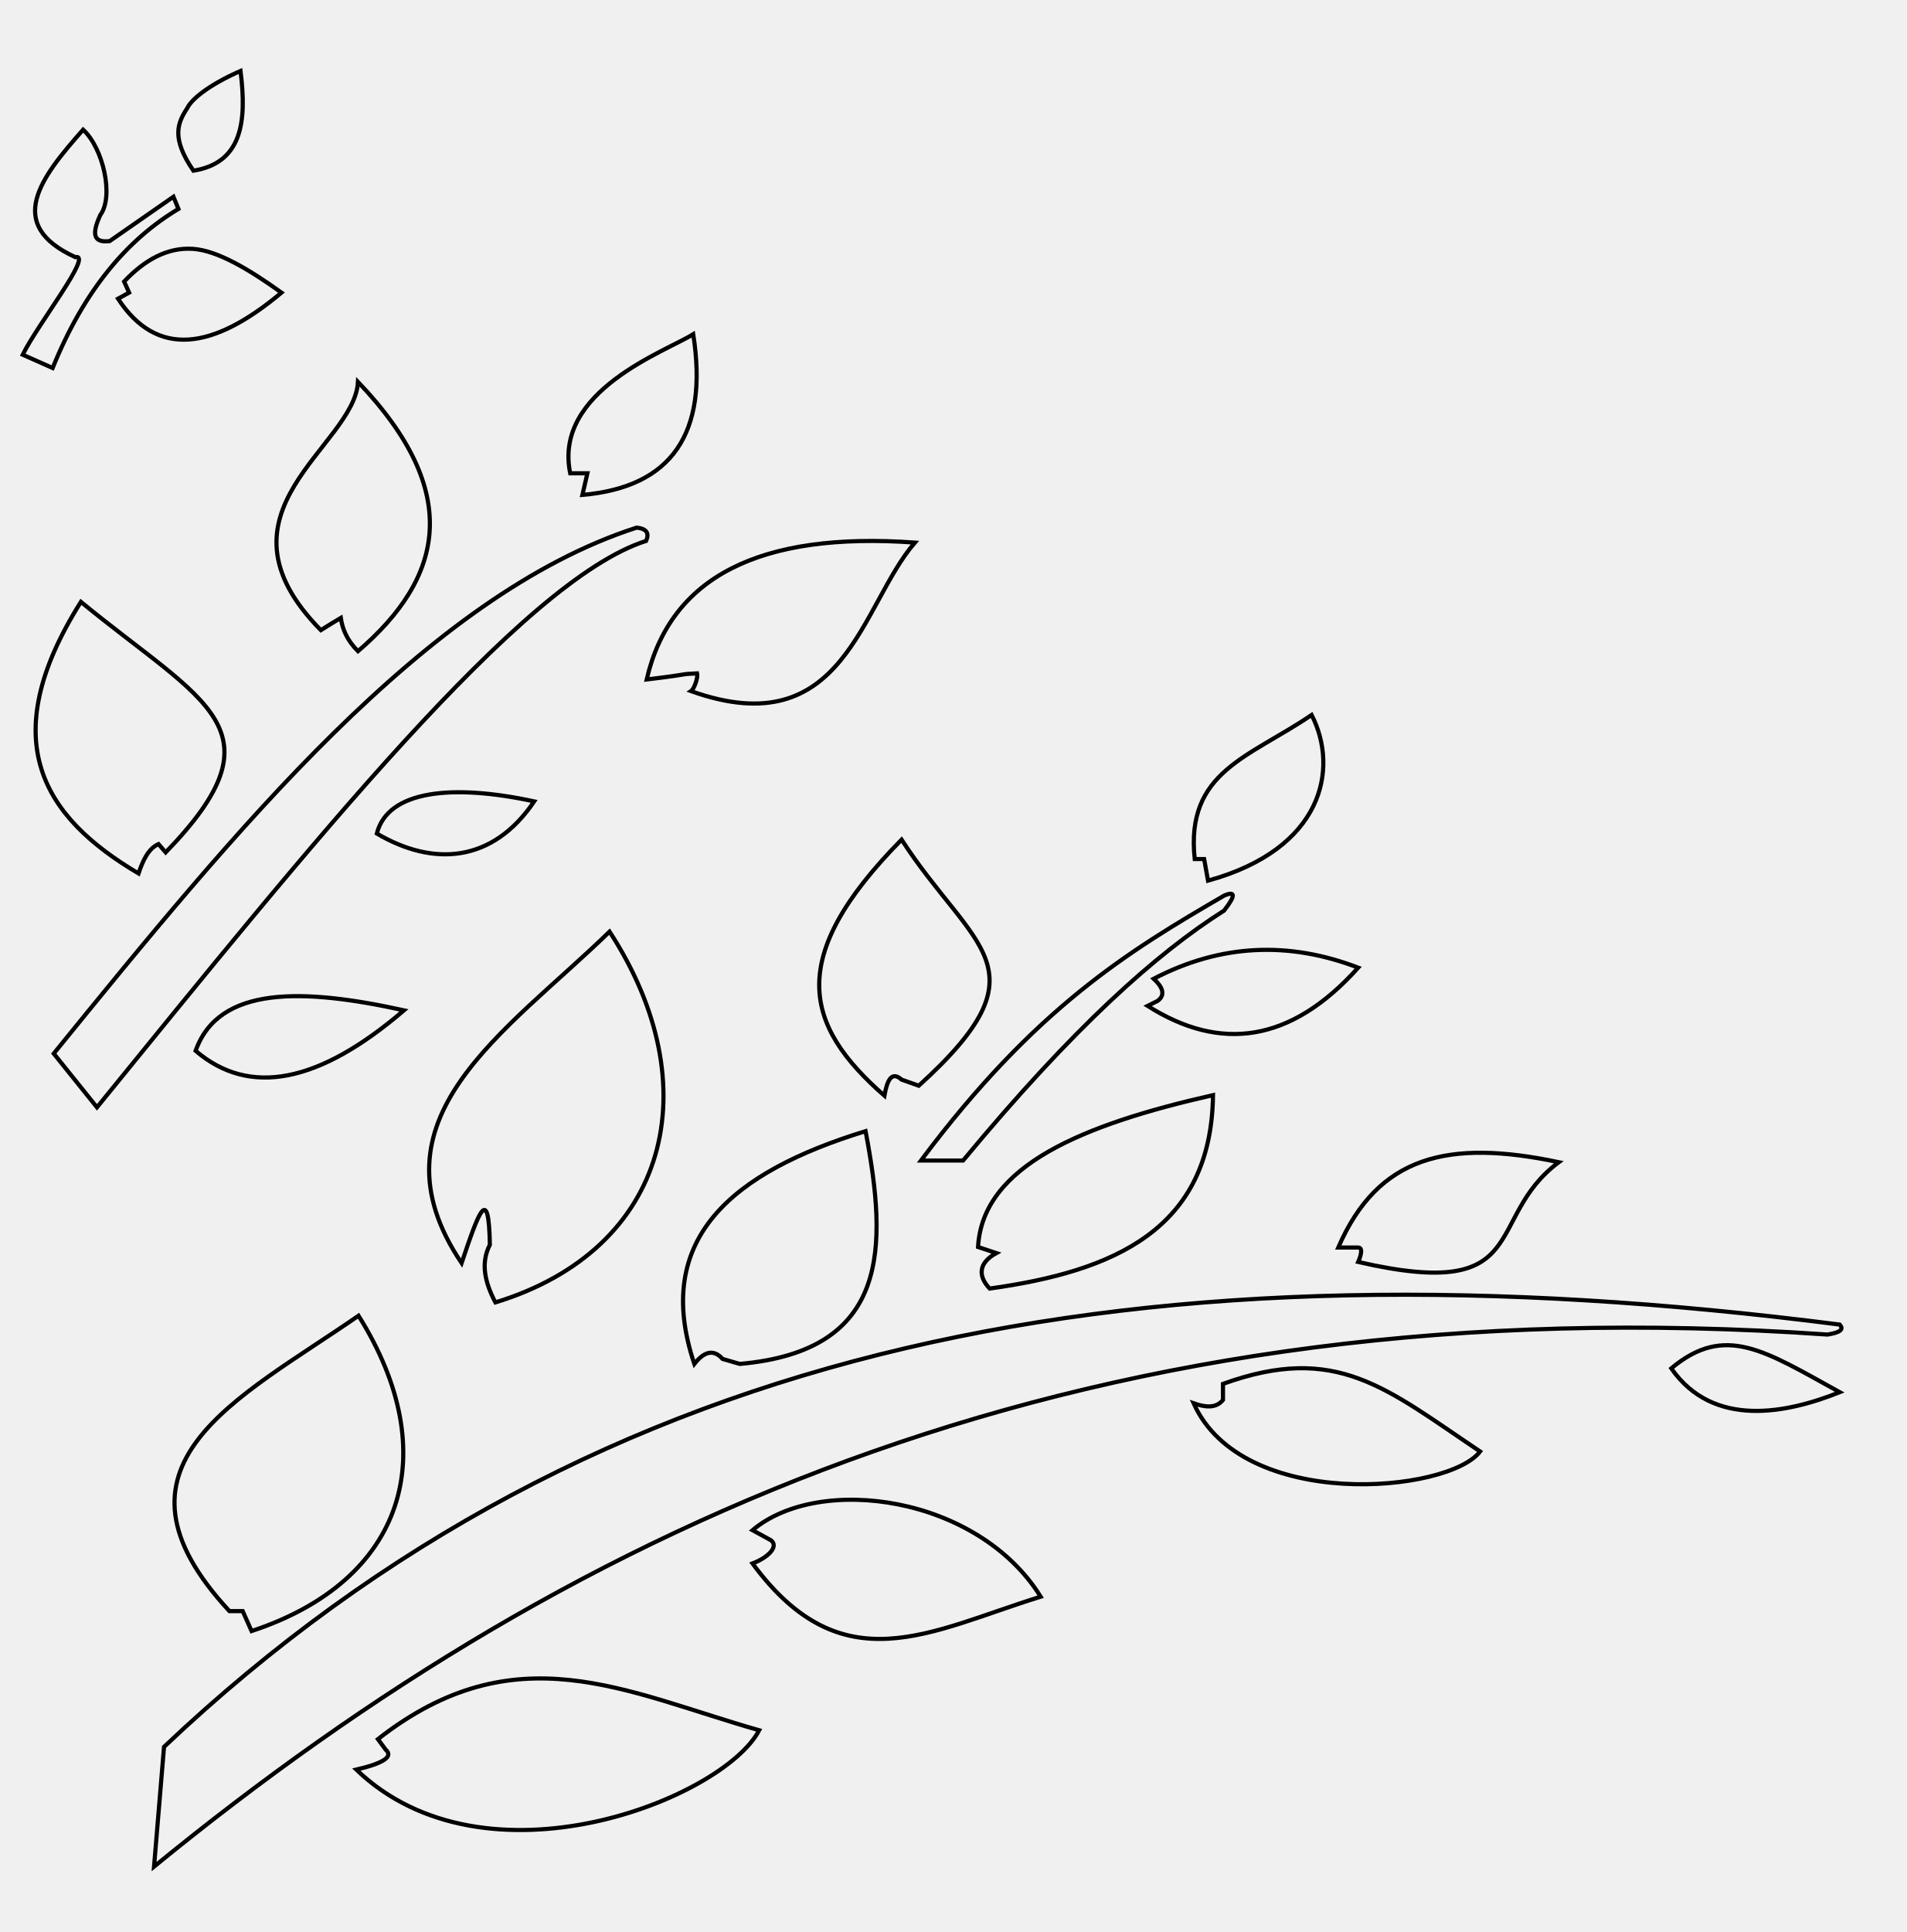
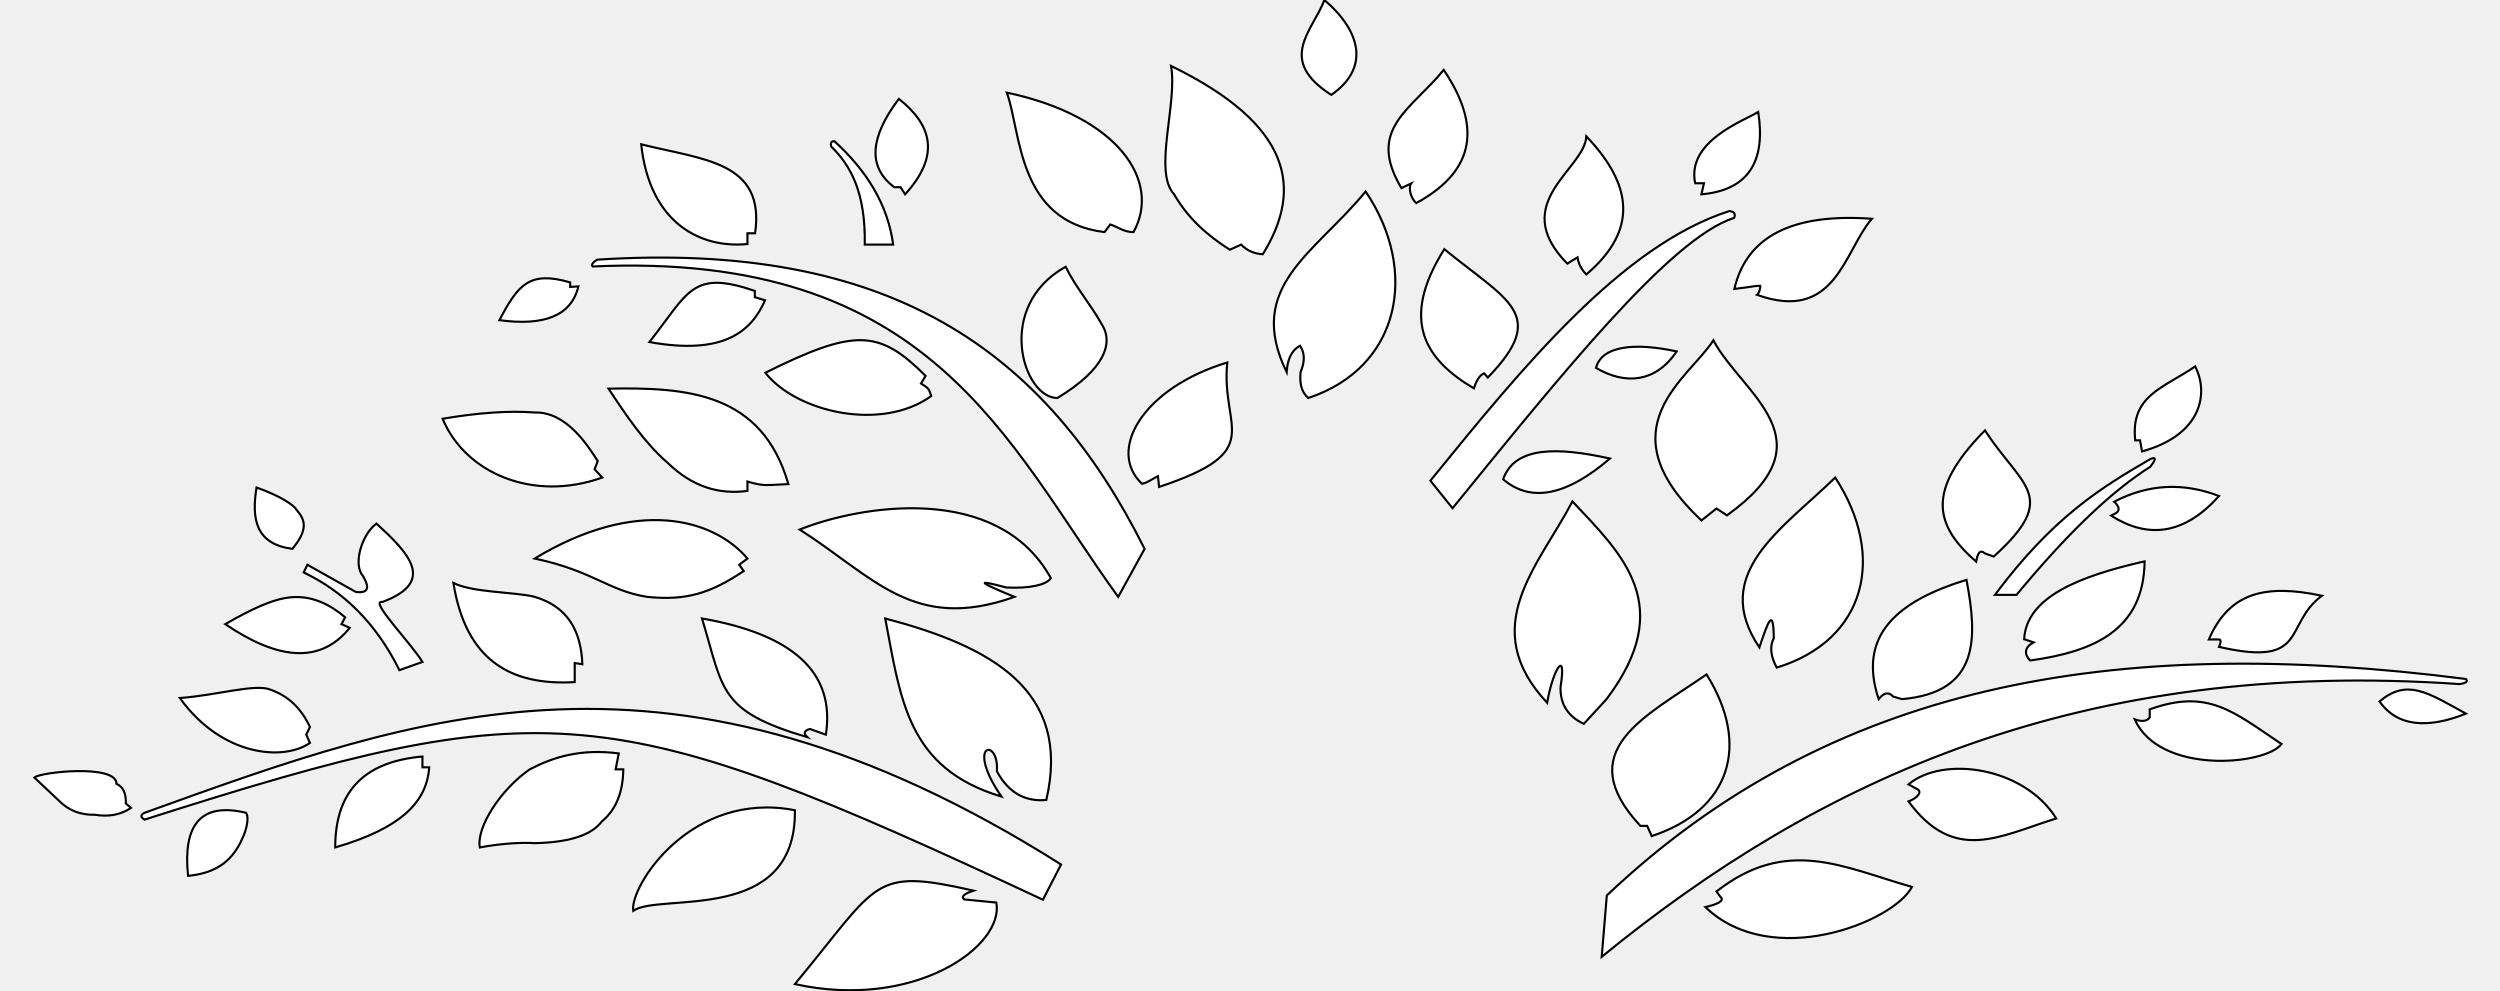
- <svg xmlns="http://www.w3.org/2000/svg" version="1.1" id="Слой_1" x="0px" y="0px" viewBox="0 0 344 348.6" style="enable-background:new 0 0 344 348.6;" xml:space="preserve">
-   <style type="text/css">
- 	.st0{fill:none;stroke:#000000;stroke-width:0.75;stroke-miterlimit:10;}
- </style>
-   <path class="st0" d="M64.6,68.9c-0.6,11.7-27.8,23.4-6.7,44.8c1.4-0.9,2.6-1.6,3.6-2.2c0.3,2,1.1,4,3.1,6  C80,104.3,83.7,88.9,64.6,68.9z M125.1,60.3c-4.9,3.1-25.3,10.2-22.2,25.1h3.1l-0.9,3.9C121.2,87.9,127.9,78.2,125.1,60.3z   M165.1,97.9c-28-2-44.1,6.2-48.4,24.7c9.1-1.1,5.3-0.9,9.1-1.1c0.2,0.7-0.5,2.8-1.1,3.2C152.4,134.6,155.3,109.2,165.1,97.9z   M96.4,144.6c-14.8-3.2-26.4-2-28.4,5.8C78.2,156.4,88.9,155.7,96.4,144.6z M14.6,108.6c-15.8,25.1-6.7,38.9,10.4,49  c0.8-2.4,1.8-4.5,3.6-5.3l1.3,1.5C51.5,131.5,36.9,126.9,14.6,108.6z M72.9,182.3c-18.2-4-33.4-4.5-37.6,7.3  C45,197.9,57.5,195.5,72.9,182.3z M64.7,237.4c-21.8,15.1-47.8,26.9-23.3,53.3h2.4l1.6,3.6C73,285.2,80.3,262.3,64.7,237.4z   M110,168.1c-18.7,18.2-44.2,33.8-26.7,59.8c3.1-9.2,4.9-14.4,5.1-3.3c-1.7,3.3-0.9,6.8,1,10.4C120.8,225.4,128.1,195.9,110,168.1z   M130.4,245.2l3.1,0.9c27.1-2.4,26.7-21,22.7-42c-24.1,7.4-38.5,19.4-30.9,42C127.1,243.8,128.8,243.4,130.4,245.2z M162.7,151.5  c-21,21.3-17.6,33.5-3.1,46.2c0.5-2.8,1.3-4.5,3.1-2.9l3.1,1.1C189.3,174.6,175.6,171.4,162.7,151.5z M217.3,155l0.7,3.9  c20.7-5.7,23.7-20.1,18.7-29.9c-11.3,7.7-22.8,10.2-21.1,26H217.3z M208.2,176.6c1.6,1.5,2.2,2.9,0.7,4l-1.8,0.9  c13.1,8.3,25.8,6.7,38-6.9C232.6,169.8,220.3,170.3,208.2,176.6z M179.8,226.1c-3.3,1.8-3.3,4.2-1.2,6.4c22.3-3.1,40-10.6,40.3-34.9  c-23.4,5.3-41.6,12.7-42.4,27.4L179.8,226.1z M281.3,209.7c-19.9-4.2-32.6-1.2-39.8,15.4c0,0,2.4,0,3.6,0s0,2.6,0,2.6  C276.9,235,267.6,219.9,281.3,209.7z M215.4,253.2c8.8,19.6,46,16.2,51.7,8.7c-17-11.4-25.9-19.6-46.4-12.2v2.9  C219.4,254.2,217.4,253.9,215.4,253.2z M187.8,288.1c-11.3-18.2-39.9-22.2-52-12l3.3,1.8c1.5,1.1-0.4,3.1-3.3,4.2  C152,304.1,167.8,294.3,187.8,288.1z M69.6,315.7c1.5,1.3-0.6,2.5-5.3,3.6c23.3,22.4,66.2,5.3,72.7-7.1c-24.2-6.9-44-17.8-68.8,1.6  L69.6,315.7z M301.6,246.9c7.6,10.9,20.9,8.1,30.4,4.3C318.4,243.7,311.3,238.8,301.6,246.9z M116.6,97.6c0.6-1.4,0.1-2.2-1.7-2.4  C77,107.4,42.2,150.1,9.7,190.1l7.8,9.7C55.6,153,94.2,104.7,116.6,97.6z M166.2,209.4h7.6c19.9-24,34.8-37.3,47.1-45.1  c2.1-2.7,2.1-3.6,0-2.7C203.9,171.5,186.9,181.7,166.2,209.4z M329.8,240.8c2.5-0.4,2.9-1,2.2-1.8c-124.9-16-224,2-302.4,76.2  l-1.8,21.6C104.4,274.2,196.7,231.6,329.8,240.8z M34.8,44.9c-4.6-0.3-8.7,2-12.4,5.9l0.9,2l-2,1.1c7,10.7,17.1,9.3,29.5-1.1  C44.8,48.5,39.2,45.2,34.8,44.9z M43.4,12.8c-5.9,2.6-8.9,5.2-9.6,6.7c-1.7,2.6-3,5.3,1.1,11.3C43.6,29.4,44.6,22.1,43.4,12.8z   M15,23.4c-7.6,8.6-14.3,17.1-1.4,23c3.3-0.7-6.8,12.1-9.5,17.6l5.4,2.4C15.2,52.3,23,43.2,32.2,37.7l-0.9-2.2l-11.5,8  c-2.6,0.3-3.5-0.8-1.7-4.7C20.6,35.4,18.6,26.7,15,23.4z" />
+ <svg xmlns="http://www.w3.org/2000/svg" version="1.1" id="Слой_1" x="0px" y="0px" width="880px" height="348.6px" viewBox="0 0 880 348.6" enable-background="new 0 0 880 348.6" xml:space="preserve">
+   <path fill="#FFFFFF" stroke="#000000" stroke-width="0.75" stroke-miterlimit="10" d="M188.2,296.8c12.7-0.3,20.1-3,23.6-7.6  c5.3-4.4,7.5-10.7,7.6-18.4h-2.7l1.1-5.6c-13.3-1.7-22.9,1.2-31.3,5.6c-10.2,7-18.9,20.4-17.6,27.5  C176.8,296.8,184.2,296.5,188.2,296.8z M20.7,281.8c3.5,3.6,7.8,5.1,12.7,5c4.9,0.8,9.1,0,12.7-2.4l-1.8-1.6  c0.1-3.8-1.1-5.9-3.3-6.9c0-7.1-27.1-4.1-28.9-2.2L20.7,281.8z M66.2,308.3c7.9-0.8,15.1-3.6,19.3-13.6c0.7-1.4,2.5-6.5,1.1-8.6  C70.7,282.3,64.3,290.3,66.2,308.3z M151.1,270.1h-2.4v-3.8c-21.7,1.9-30.7,13.4-30.7,32C141.3,291.5,150.2,282.3,151.1,270.1z   M95.3,242.8c-5.3-2.3-19.1,2-32,2.9c14.9,20.7,36.7,22.2,45.8,15.8l-1.3-2.9l1.3-2.7C106.1,249.5,101.6,245,95.3,242.8z   M79.3,219.7c18.4,12.5,33.4,14.2,43.8,1.3l-2.9-1.3l1.3-2.4c-5.5-4.7-11.6-7.5-18.4-7.1C96.6,210.5,88.3,214.5,79.3,219.7z   M102.9,193.2c6-7.2,4.2-10.5,1.6-13.6c-0.9-1.7-5.5-4.9-14.2-8C88.5,182.7,90,191.5,102.9,193.2z M159.6,205.2  c4.4,27.5,20.4,36.2,42.7,34.9v-6.7l2.7,0.4c-0.5-11.5-4.9-20.3-17.1-23.8C180.4,208.3,166.4,208.6,159.6,205.2z M227.8,210.1  c13.6,1.4,22.2-1.2,34-9.1l-1.6-2.2l2.9-2.2c-12-14.1-39.1-21.6-74.9,0C208.9,201,214,207.9,227.8,210.1z M212,168.1l-2.7-2.9  l1.1-2.9c-3.4-5.3-10.9-17.4-22.2-17.1c-9.1-0.7-20,0.1-32.4,2.2C163.8,166.6,187.7,176.8,212,168.1z M235.1,163  c8.9,8.6,18.3,11.1,28,9.8v-3.3c6,1.8,6.7,1.2,14.4,0.9c-9.3-32.3-35.7-34.1-63.3-33.6C220.6,146.5,227,156,235.1,163z M203.6,100.8  l-2.9,0.2v-1.6c-14.4-4.2-18.4,0.9-24.9,13.3C191.3,114.8,201.1,111.3,203.6,100.8z M269.3,105.7l-3.6-1.1v-2.2  c-22.2-7.6-23.3,0.5-37.1,18C254.6,125.1,264.4,116.8,269.3,105.7z M327.8,139.4c-0.9-2.7-0.9-2.7-3.6-4.4l1.6-2.7  c-16.4-16.4-24.9-16.7-56.4-1.1C280.2,145,310.2,152.1,327.8,139.4z M263.1,85.9v-3.8h2.7c3.6-25.3-18.2-25.8-40.1-31.3  C228.7,78.6,246.6,87.5,263.1,85.9z M316.4,34.8c-10.2,13.5-11.1,24-1.6,31.1h2.2l1.6,2.5C331.1,54.7,328,44,316.4,34.8z   M354.4,32.6c5.1,14,3.6,45.3,34.4,49.1l2-2.7c2.8,0.9,4.7,2.7,8.2,2.7C408.9,63.7,393.6,40.9,354.4,32.6z M372.2,140.1  c17-10.3,19.4-19.3,16-25.3c-4.7-8.4-9.1-12.9-13.1-20.9C350,107.9,360.1,140.1,372.2,140.1z M412.2,23.2  c2.4,12.9-6.4,37.3,1.1,45.2c4.7,8.2,11.5,14.4,19.6,19.5l4-1.8c2.2,2.3,4.8,3.2,7.6,3.4C458.9,66.2,454.5,43.8,412.2,23.2z   M480.7,67.4c-18,22-42.5,33.4-27.8,63.6c0.3-4.1,1.4-7.5,4.7-9.3c1.8,2.6,1.7,5.7,0.2,9.3c-0.3,3.5,0,6.7,2.7,9.1  C492.9,129.4,499.6,95.4,480.7,67.4z M466.2,0c-4.2,11-16.9,21,2.4,33.4C481.8,24.3,479.6,11.5,466.2,0z M496.7,64.6  c-1,1.5-0.2,5,1.8,6.9c18.9-10.3,24.3-25.2,9.7-46.9c-11.6,14.2-27.3,20.8-14.9,41.6L496.7,64.6z M558.4,48  c-0.6,11.7-27.8,23.4-6.7,44.8c1.4-0.9,2.6-1.6,3.6-2.2c0.3,2,1.1,4,3.1,6C573.8,83.4,577.5,68,558.4,48z M618.9,39.4  c-4.9,3.1-25.3,10.2-22.2,25.1h3.1l-0.9,3.9C615,67,621.7,57.3,618.9,39.4z M658.9,77c-28-2-44.1,6.2-48.4,24.7  c9.1-1.1,5.3-0.9,9.1-1.1c0.2,0.7-0.5,2.8-1.1,3.2C646.2,113.7,649.1,88.3,658.9,77z M590.2,123.7c-14.8-3.2-26.4-2-28.4,5.8  C572,135.5,582.7,134.8,590.2,123.7z M508.4,87.7c-15.8,25.1-6.7,38.9,10.4,49c0.8-2.4,1.8-4.5,3.6-5.3l1.3,1.5  C545.3,110.6,530.7,106,508.4,87.7z M432,127.6c-30,9.1-42.4,31.1-30,42.7c2.2-0.5,3.5-1.7,5.6-2.7l0.4,3.8  C446.4,158.6,429.6,151.2,432,127.6z M603.1,119.8c-8.3,13.2-38.9,30.8-4.2,63.4l5.3-4.2l3.7,2.4C644.9,154.9,613.4,139,603.1,119.8  z M566.7,161.4c-18.2-4-33.4-4.5-37.6,7.3C538.8,177,551.3,174.6,566.7,161.4z M549.3,241.9c-0.1,5.9,2.5,10.2,8.2,12.9l8-8.7  c24.8-32.9,5.6-50.9-12-69.6c-12,22.9-33.8,44.2-8.9,70.9C546.5,235.8,551.6,227.7,549.3,241.9 M600.7,237.4  c-21.8,15.1-47.8,26.9-23.3,53.3h2.4l1.6,3.6C609,285.2,616.3,262.3,600.7,237.4z M646,168.1c-18.7,18.2-44.2,33.8-26.7,59.8  c3.1-9.2,4.9-14.4,5.1-3.3c-1.7,3.3-0.9,6.8,1,10.4C656.8,225.4,664.1,195.9,646,168.1z M666.4,245.2l3.1,0.9  c27.1-2.4,26.7-21,22.7-42c-24.1,7.4-38.5,19.4-30.9,42C663.1,243.8,664.8,243.4,666.4,245.2z M698.7,151.5  c-21,21.3-17.6,33.5-3.1,46.2c0.5-2.8,1.3-4.5,3.1-2.9l3.1,1.1C725.3,174.6,711.6,171.4,698.7,151.5z M753.3,155l0.7,3.9  c20.7-5.7,23.7-20.1,18.7-29.9c-11.3,7.7-22.8,10.2-21.1,26H753.3z M744.2,176.6c1.6,1.5,2.2,2.9,0.7,4l-1.8,0.9  c13.1,8.3,25.8,6.7,38-6.9C768.6,169.8,756.3,170.3,744.2,176.6z M715.8,226.1c-3.3,1.8-3.3,4.2-1.2,6.4c22.3-3.1,40-10.6,40.3-34.9  c-23.4,5.3-41.6,12.7-42.4,27.4L715.8,226.1z M817.3,209.7c-19.9-4.2-32.6-1.2-39.8,15.4c0,0,2.4,0,3.6,0s0,2.6,0,2.6  C812.9,235,803.6,219.9,817.3,209.7z M751.4,253.2c8.8,19.6,46,16.2,51.7,8.7c-17-11.4-25.9-19.6-46.4-12.2v2.9  C755.4,254.2,753.4,253.9,751.4,253.2z M723.8,288.1c-11.3-18.2-39.9-22.2-52-12l3.3,1.8c1.5,1.1-0.4,3.1-3.3,4.2  C688,304.1,703.8,294.3,723.8,288.1z M605.6,315.7c1.5,1.3-0.6,2.5-5.3,3.6c23.3,22.4,66.2,5.3,72.7-7.1c-24.2-6.9-44-17.8-68.8,1.6  L605.6,315.7z M837.6,246.9c7.6,10.9,20.9,8.1,30.4,4.3C854.4,243.7,847.3,238.8,837.6,246.9z M279.8,285.2  c-36.7-7.1-58.2,26.9-56.9,35.4C232,314.1,280.4,325.7,279.8,285.2z M350.7,317.7l-11.3-1.1c-1.4-1.2,0.6-2.2,3.3-3.1  c-36-8.1-33-3.1-62.9,32.9C322,355.7,353.6,333,350.7,317.7z M247.1,217.7c7.7,25.3,5.7,32.5,37.1,41.8c-1.5-1.4-1.2-2.3,0.9-2.9  l5.6,2C294.1,236.7,279.1,223.3,247.1,217.7z M311.6,217.7c5.5,28.8,7.8,52.7,40.9,62.7c-13.1-19.1-0.7-20.9-1.6-8.9  c4.4,8.1,10.5,10.7,17.4,10.1C377.3,242.8,348.7,227.5,311.6,217.7z M357.1,210.1c-11-4.5-15.4-6.7-2.9-3.3  c8.2,0.4,14.2-0.9,15.7-3.3c-18.7-33.8-67.2-25.6-88.4-17.1C307.8,203.2,321.6,222.7,357.1,210.1z M127.8,202.8  c2.7,4.6,1.4,6-2.5,5.6l-17.1-9.6l-1.3,2.7c13.8,6.6,25.3,17.5,33.7,34.4l8.1-2.9c-4-6.6-19-21.9-14.1-21.1  c19.1-7.1,9.2-17.3-2.1-27.6C127.2,188.3,124.2,198.8,127.8,202.8z M50.9,286.1c-1.6,0.8-1.4,1.6,0,2.4  c142-45.3,163.3-43.3,316.2,28.2l6.4-12.4C236.4,217.7,147.3,251.4,50.9,286.1z M393.6,210.1l9.3-16.9  c-35.1-70.2-90-108.4-192.7-101.8c-1.6,1-2.1,1.8-1.6,2.4C327.8,88.3,354.4,155.9,393.6,210.1z M304.4,86.1h10  c-1.9-14.1-9.3-26-20.7-36.4c-1,0-1.5,0.5-1.1,1.9C299.6,58.4,304.7,68,304.4,86.1z M610.4,76.7c0.6-1.4,0.1-2.2-1.7-2.4  c-37.9,12.2-72.7,54.9-105.2,94.9l7.8,9.7C549.4,132.1,588,83.8,610.4,76.7z M702.2,209.4h7.6c19.9-24,34.8-37.3,47.1-45.1  c2.1-2.7,2.1-3.6,0-2.7C739.9,171.5,722.9,181.7,702.2,209.4z M865.8,240.8c2.5-0.4,2.9-1,2.2-1.8c-124.9-16-224,2-302.4,76.2  l-1.8,21.6C640.4,274.2,732.7,231.6,865.8,240.8z" />
</svg>
